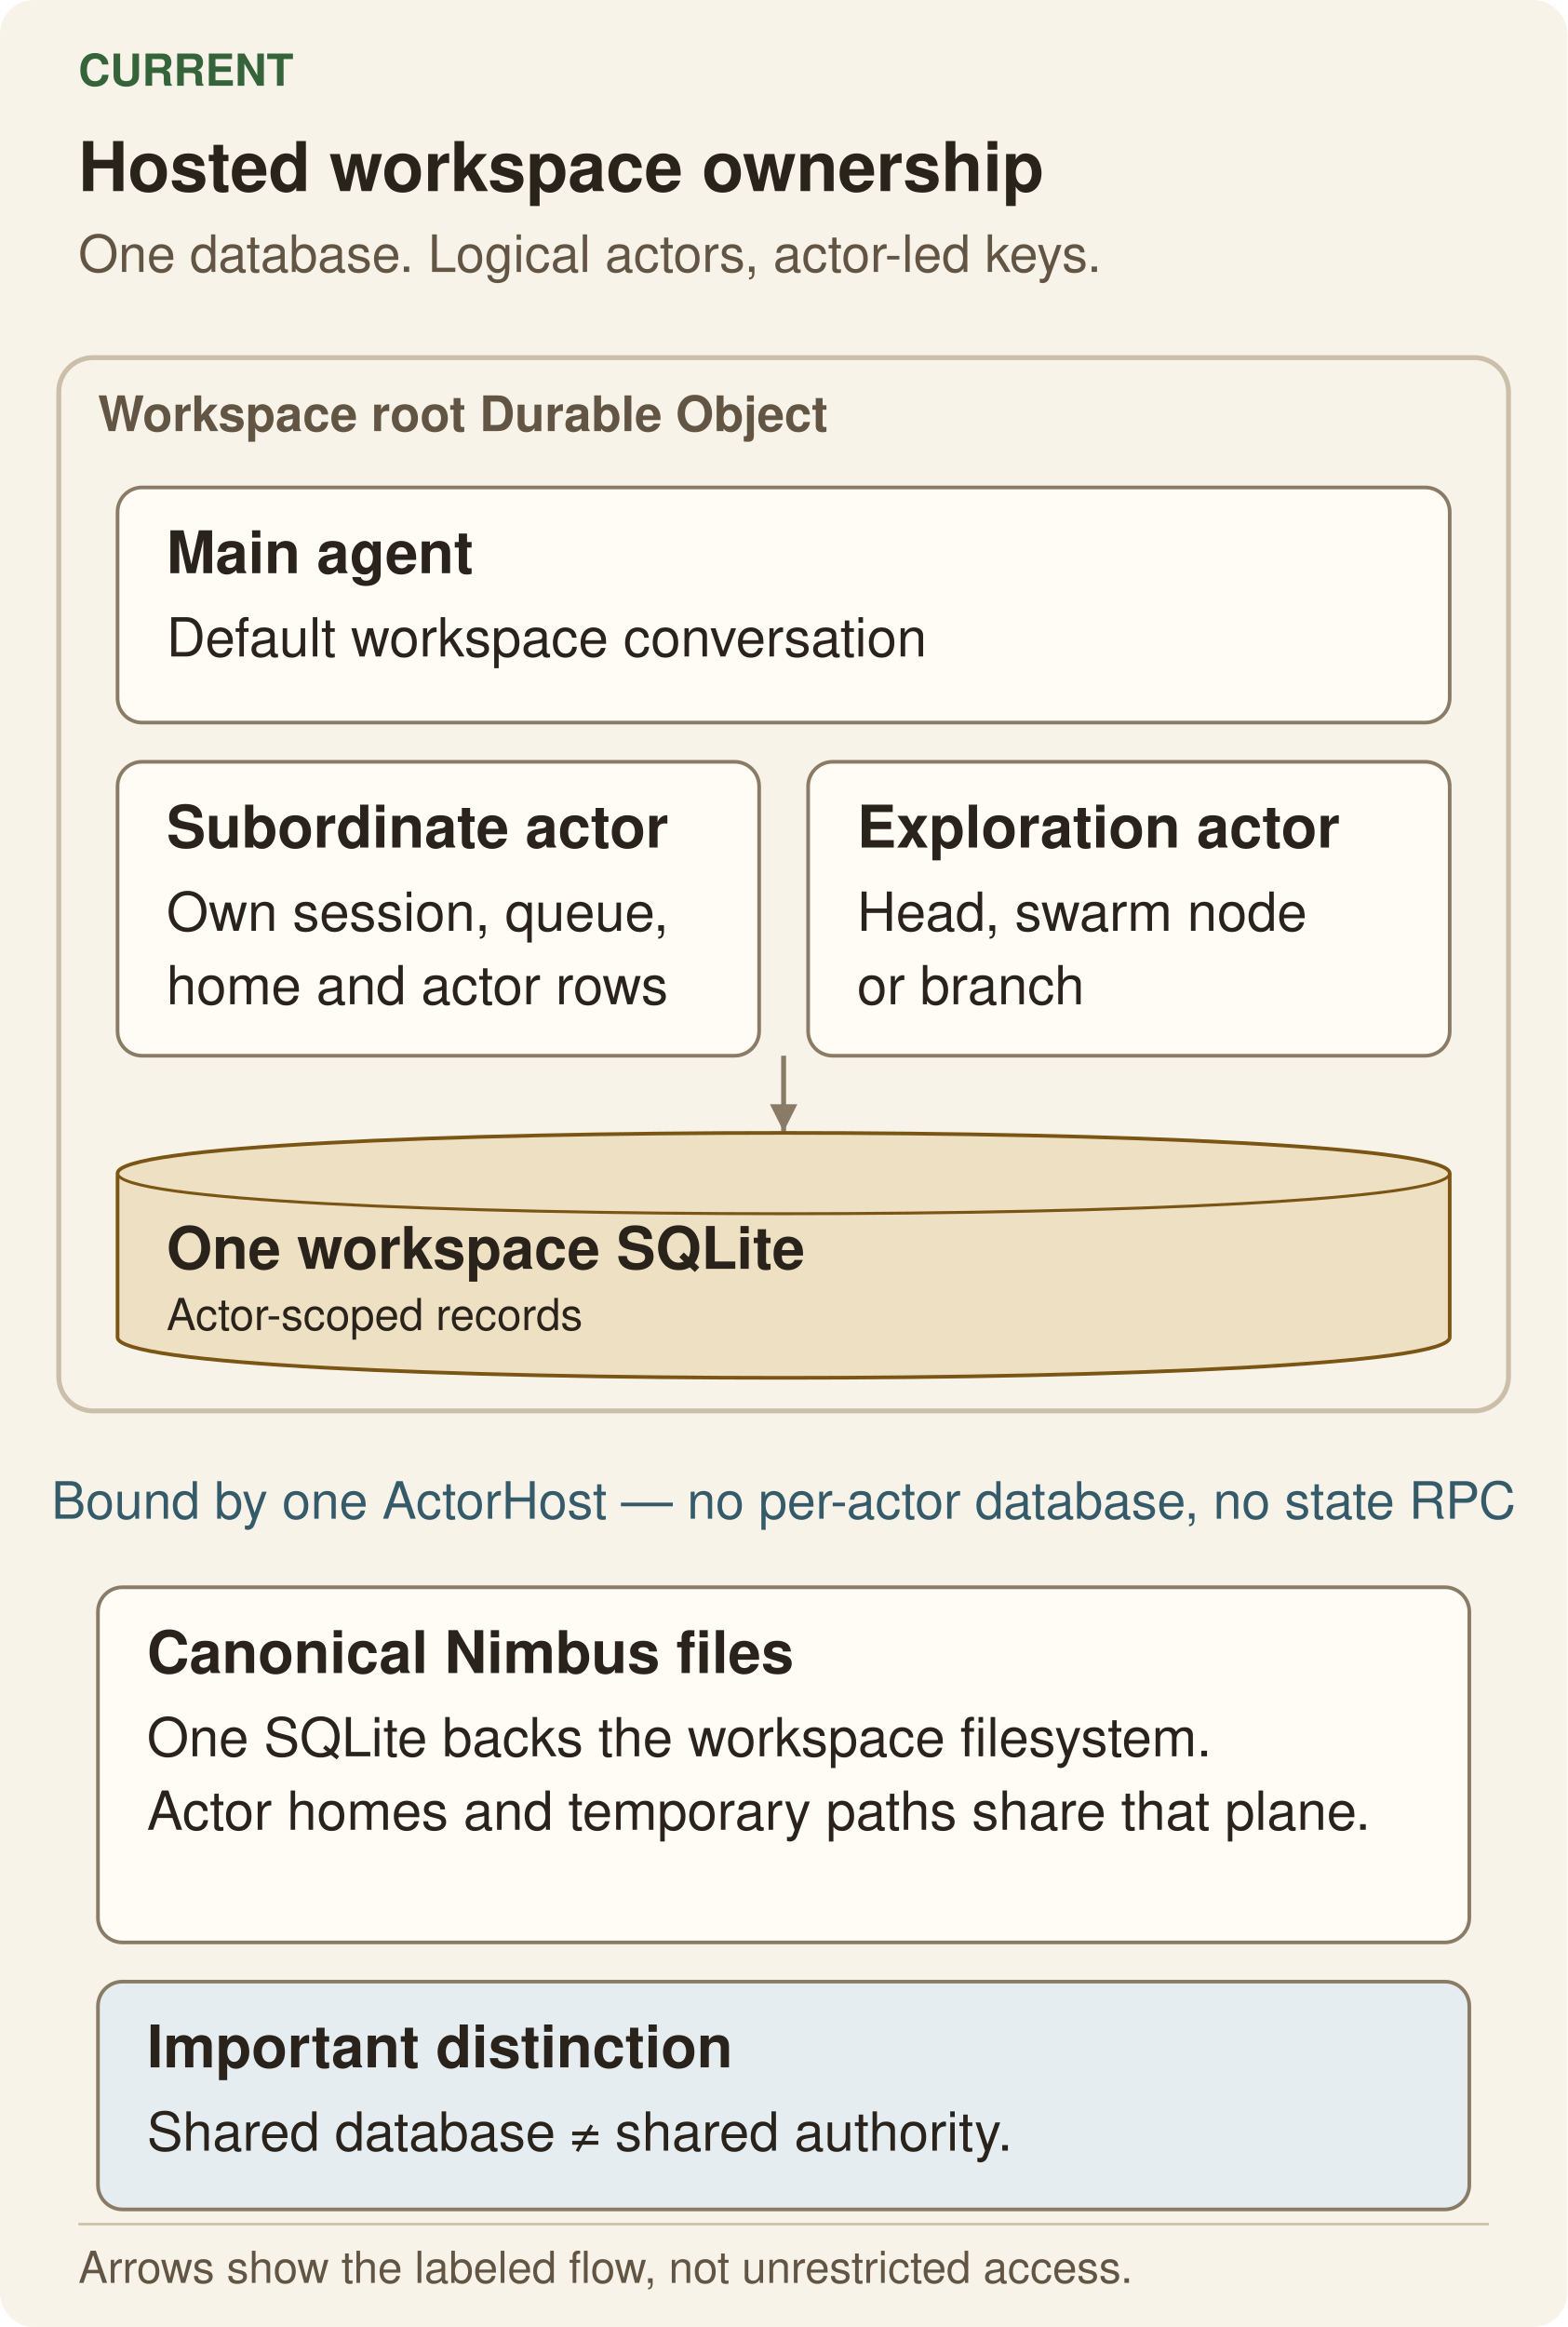
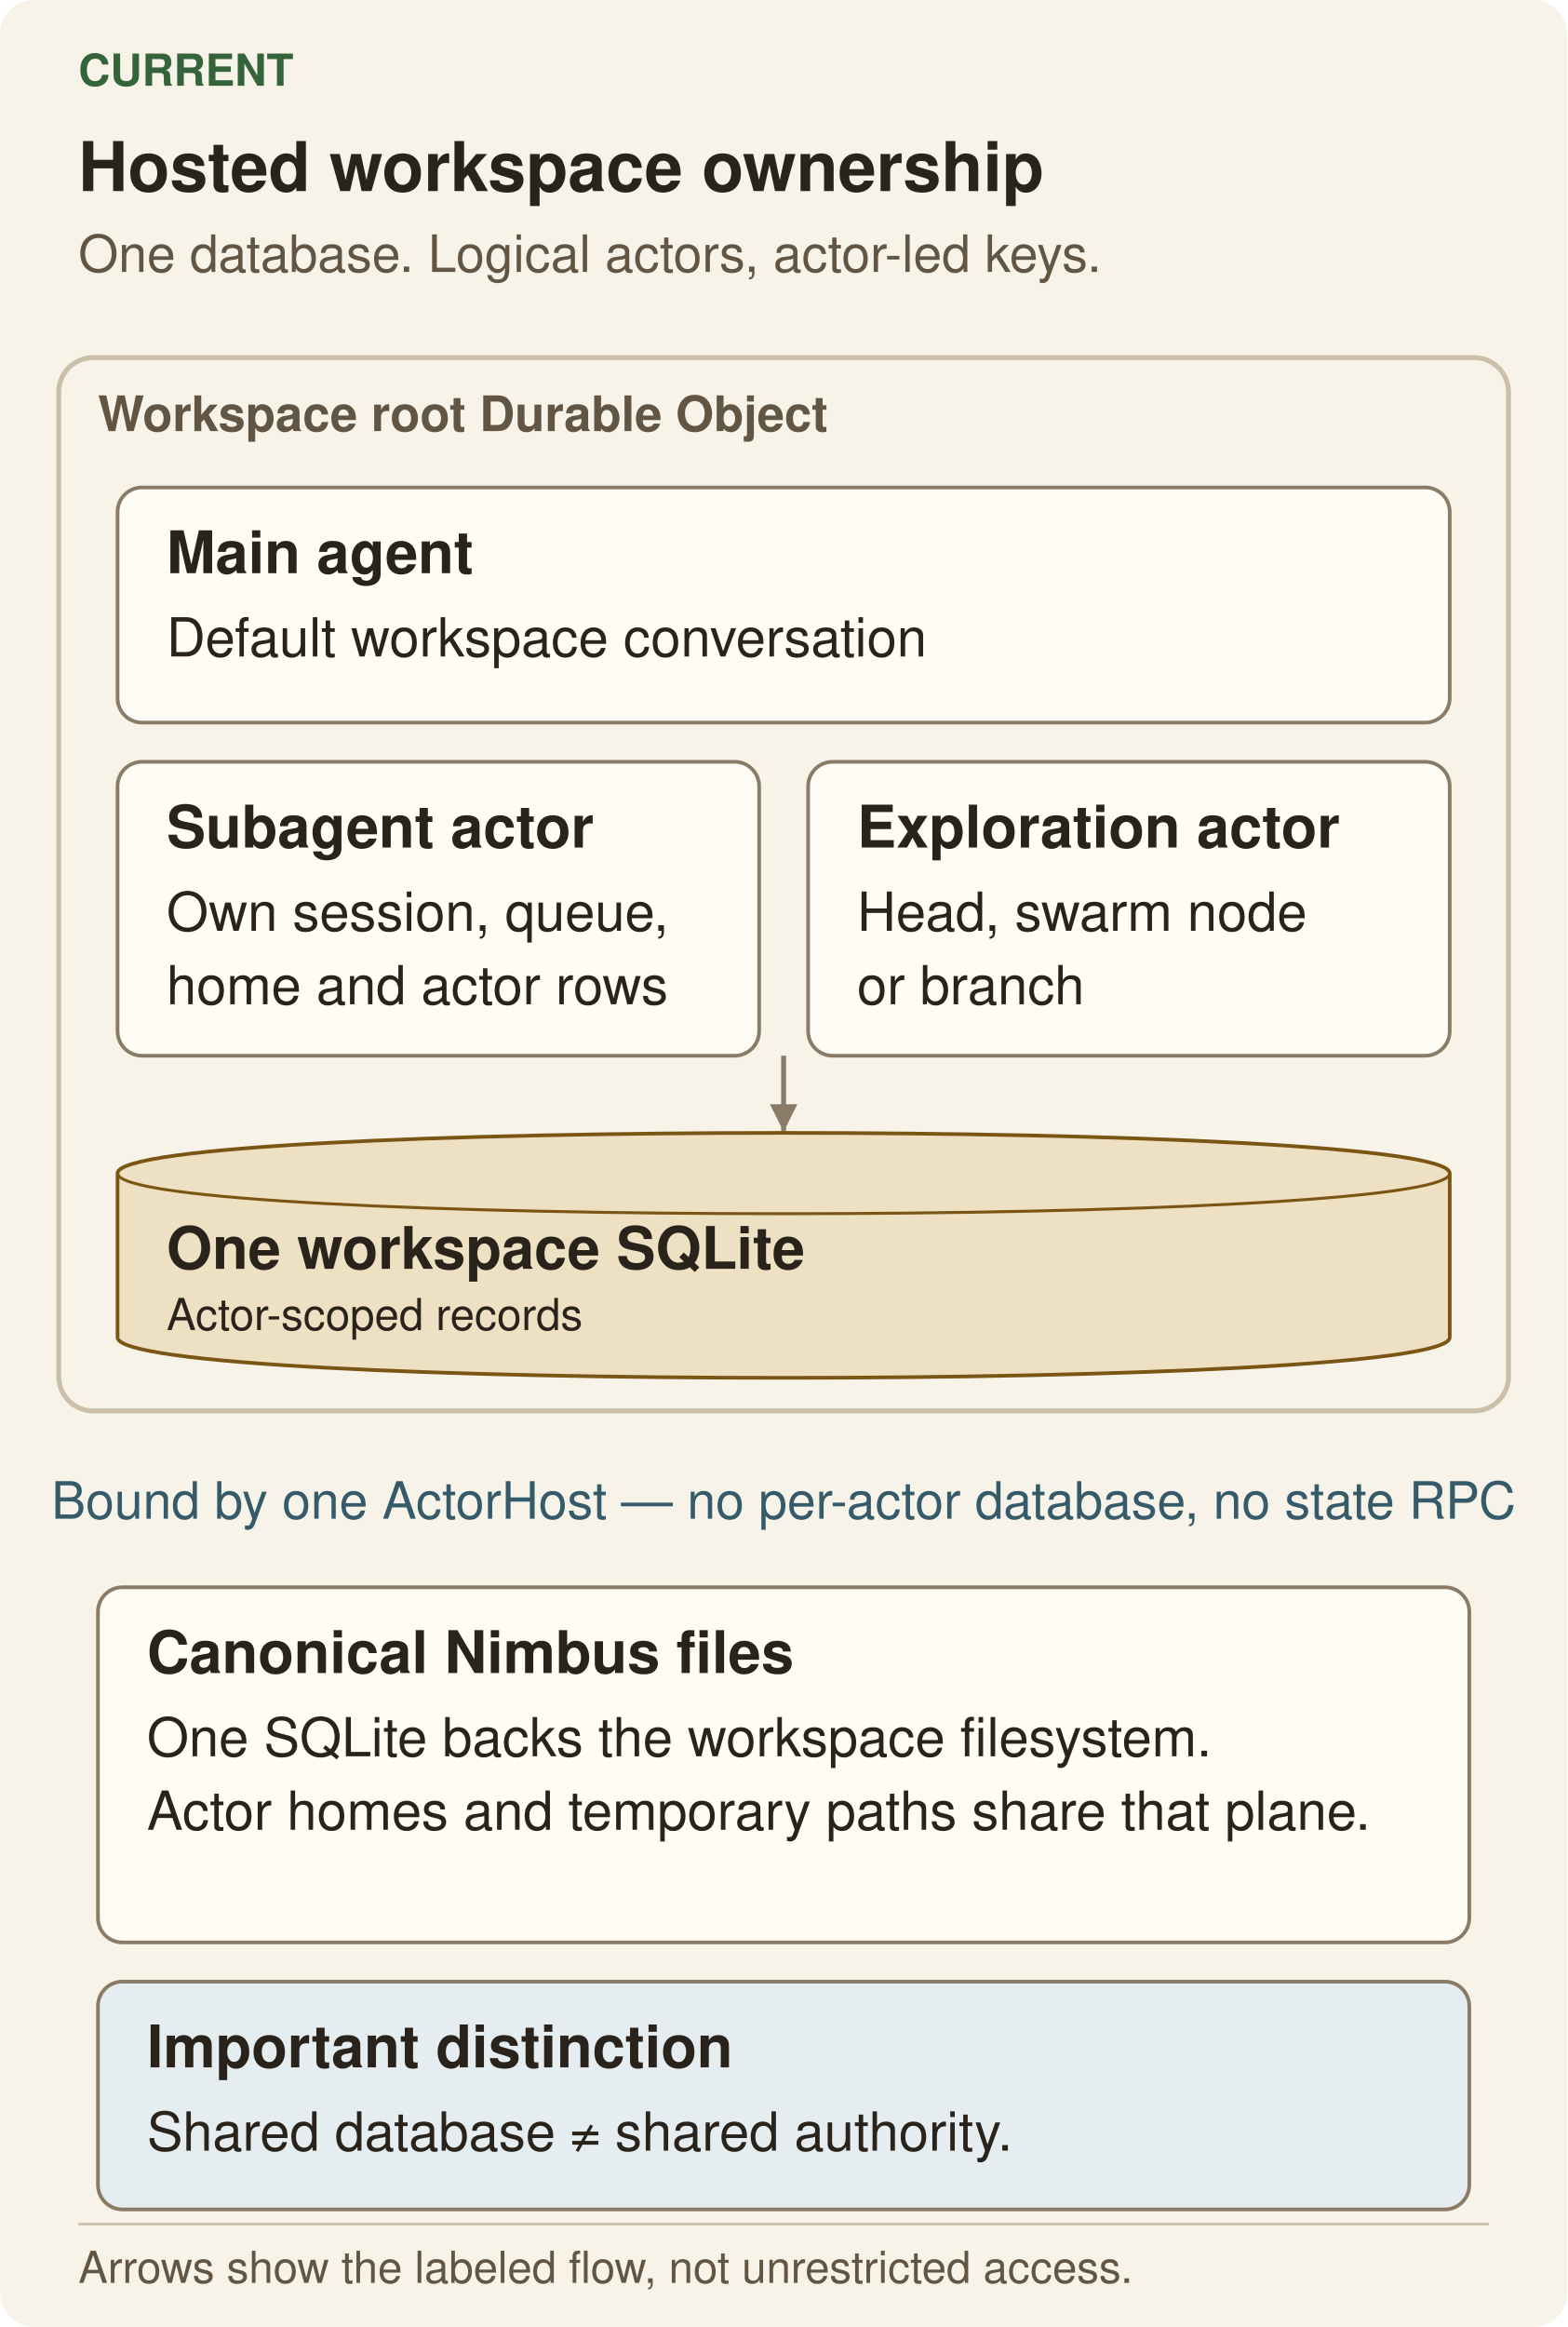
<svg xmlns="http://www.w3.org/2000/svg" width="640" height="950" viewBox="0 0 640 950" style="max-width:100%;height:auto;display:block" role="img" aria-labelledby="workspace-current-title workspace-current-desc">
  <style>text{font-family:ui-sans-serif,-apple-system,BlinkMacSystemFont,"Segoe UI",Helvetica,Arial,sans-serif}path,rect{vector-effect:non-scaling-stroke}</style>
  <defs>
    <marker id="workspace-current-arrow" viewBox="0 0 10 10" refX="9" refY="5" markerWidth="7" markerHeight="7" orient="auto-start-reverse">
      <path d="M1 1 L9 5 L1 9 Z" fill="#8A7B66" />
    </marker>
  </defs>
  <rect width="640" height="950" rx="14" fill="#F7F3E9" />
  <text x="32" y="35" font-size="18" font-weight="700" fill="#35633A" text-anchor="start">
    <tspan x="32" dy="0">CURRENT</tspan>
  </text>
  <text x="32" y="78" font-size="28" font-weight="650" fill="#29231C" text-anchor="start">
    <tspan x="32" dy="0">Hosted workspace ownership</tspan>
  </text>
  <text x="32" y="111" font-size="21" font-weight="400" fill="#625544" text-anchor="start">
    <tspan x="32" dy="0">One database. Logical actors, actor-led keys.</tspan>
  </text>
  <rect x="24" y="146" width="592" height="430" rx="14" fill="none" stroke="#CBBFA9" stroke-width="2" />
  <text x="40" y="176" font-size="20" font-weight="650" fill="#625544" text-anchor="start">
    <tspan x="40" dy="0">Workspace root Durable Object</tspan>
  </text>
  <g>
    <rect x="48" y="199" width="544" height="96" rx="10" fill="#FFFCF5" stroke="#8A7B66" stroke-width="1.5" />
    <text x="68" y="234" font-size="24" font-weight="650" fill="#29231C" text-anchor="start">
      <tspan x="68" dy="0">Main agent</tspan>
    </text>
    <text x="68" y="268" font-size="22" font-weight="400" fill="#29231C" text-anchor="start">
      <tspan x="68" dy="0">Default workspace conversation</tspan>
    </text>
  </g>
  <g>
    <rect x="48" y="311" width="262" height="120" rx="10" fill="#FFFCF5" stroke="#8A7B66" stroke-width="1.5" />
    <text x="68" y="346" font-size="24" font-weight="650" fill="#29231C" text-anchor="start">
-       <tspan x="68" dy="0">Subordinate actor</tspan>
+       <tspan x="68" dy="0">Subagent actor</tspan>
    </text>
    <text x="68" y="380" font-size="22" font-weight="400" fill="#29231C" text-anchor="start">
      <tspan x="68" dy="0">Own session, queue,</tspan>
      <tspan x="68" dy="30">home and actor rows</tspan>
    </text>
  </g>
  <g>
    <rect x="330" y="311" width="262" height="120" rx="10" fill="#FFFCF5" stroke="#8A7B66" stroke-width="1.5" />
    <text x="350" y="346" font-size="24" font-weight="650" fill="#29231C" text-anchor="start">
      <tspan x="350" dy="0">Exploration actor</tspan>
    </text>
    <text x="350" y="380" font-size="22" font-weight="400" fill="#29231C" text-anchor="start">
      <tspan x="350" dy="0">Head, swarm node</tspan>
      <tspan x="350" dy="30">or branch</tspan>
    </text>
  </g>
  <path d="M320 431 V462" fill="none" stroke="#8A7B66" stroke-width="2" marker-end="url(#workspace-current-arrow)" />
  <g>
    <path d="M48 479 C48 457,592 457,592 479 L592 546 C592 568,48 568,48 546 Z" fill="#EEE0C2" stroke="#7A5514" stroke-width="1.5" />
    <path d="M48 479 C48 501,592 501,592 479" fill="none" stroke="#7A5514" stroke-width="1.2" />
    <text x="68" y="518" font-size="24" font-weight="650" fill="#29231C" text-anchor="start">
      <tspan x="68" dy="0">One workspace SQLite</tspan>
    </text>
    <text x="68" y="543" font-size="18" font-weight="400" fill="#29231C" text-anchor="start">
      <tspan x="68" dy="0">Actor-scoped records</tspan>
    </text>
  </g>
  <text x="320" y="620" font-size="21" font-weight="400" fill="#355B6A" text-anchor="middle">
    <tspan x="320" dy="0">Bound by one ActorHost — no per-actor database, no state RPC</tspan>
  </text>
  <g>
    <rect x="40" y="648" width="560" height="145" rx="10" fill="#FFFCF5" stroke="#8A7B66" stroke-width="1.5" />
    <text x="60" y="683" font-size="24" font-weight="650" fill="#29231C" text-anchor="start">
      <tspan x="60" dy="0">Canonical Nimbus files</tspan>
    </text>
    <text x="60" y="717" font-size="22" font-weight="400" fill="#29231C" text-anchor="start">
      <tspan x="60" dy="0">One SQLite backs the workspace filesystem.</tspan>
      <tspan x="60" dy="30">Actor homes and temporary paths share that plane.</tspan>
    </text>
  </g>
  <g>
    <rect x="40" y="809" width="560" height="93" rx="10" fill="#E5EDF0" stroke="#8A7B66" stroke-width="1.5" />
    <text x="60" y="844" font-size="24" font-weight="650" fill="#29231C" text-anchor="start">
      <tspan x="60" dy="0">Important distinction</tspan>
    </text>
    <text x="60" y="878" font-size="22" font-weight="400" fill="#29231C" text-anchor="start">
      <tspan x="60" dy="0">Shared database ≠ shared authority.</tspan>
    </text>
  </g>
  <path d="M32 908 H608" stroke="#CBBFA9" />
  <text x="32" y="932" font-size="18" font-weight="400" fill="#625544" text-anchor="start">
    <tspan x="32" dy="0">Arrows show the labeled flow, not unrestricted access.</tspan>
  </text>
</svg>
